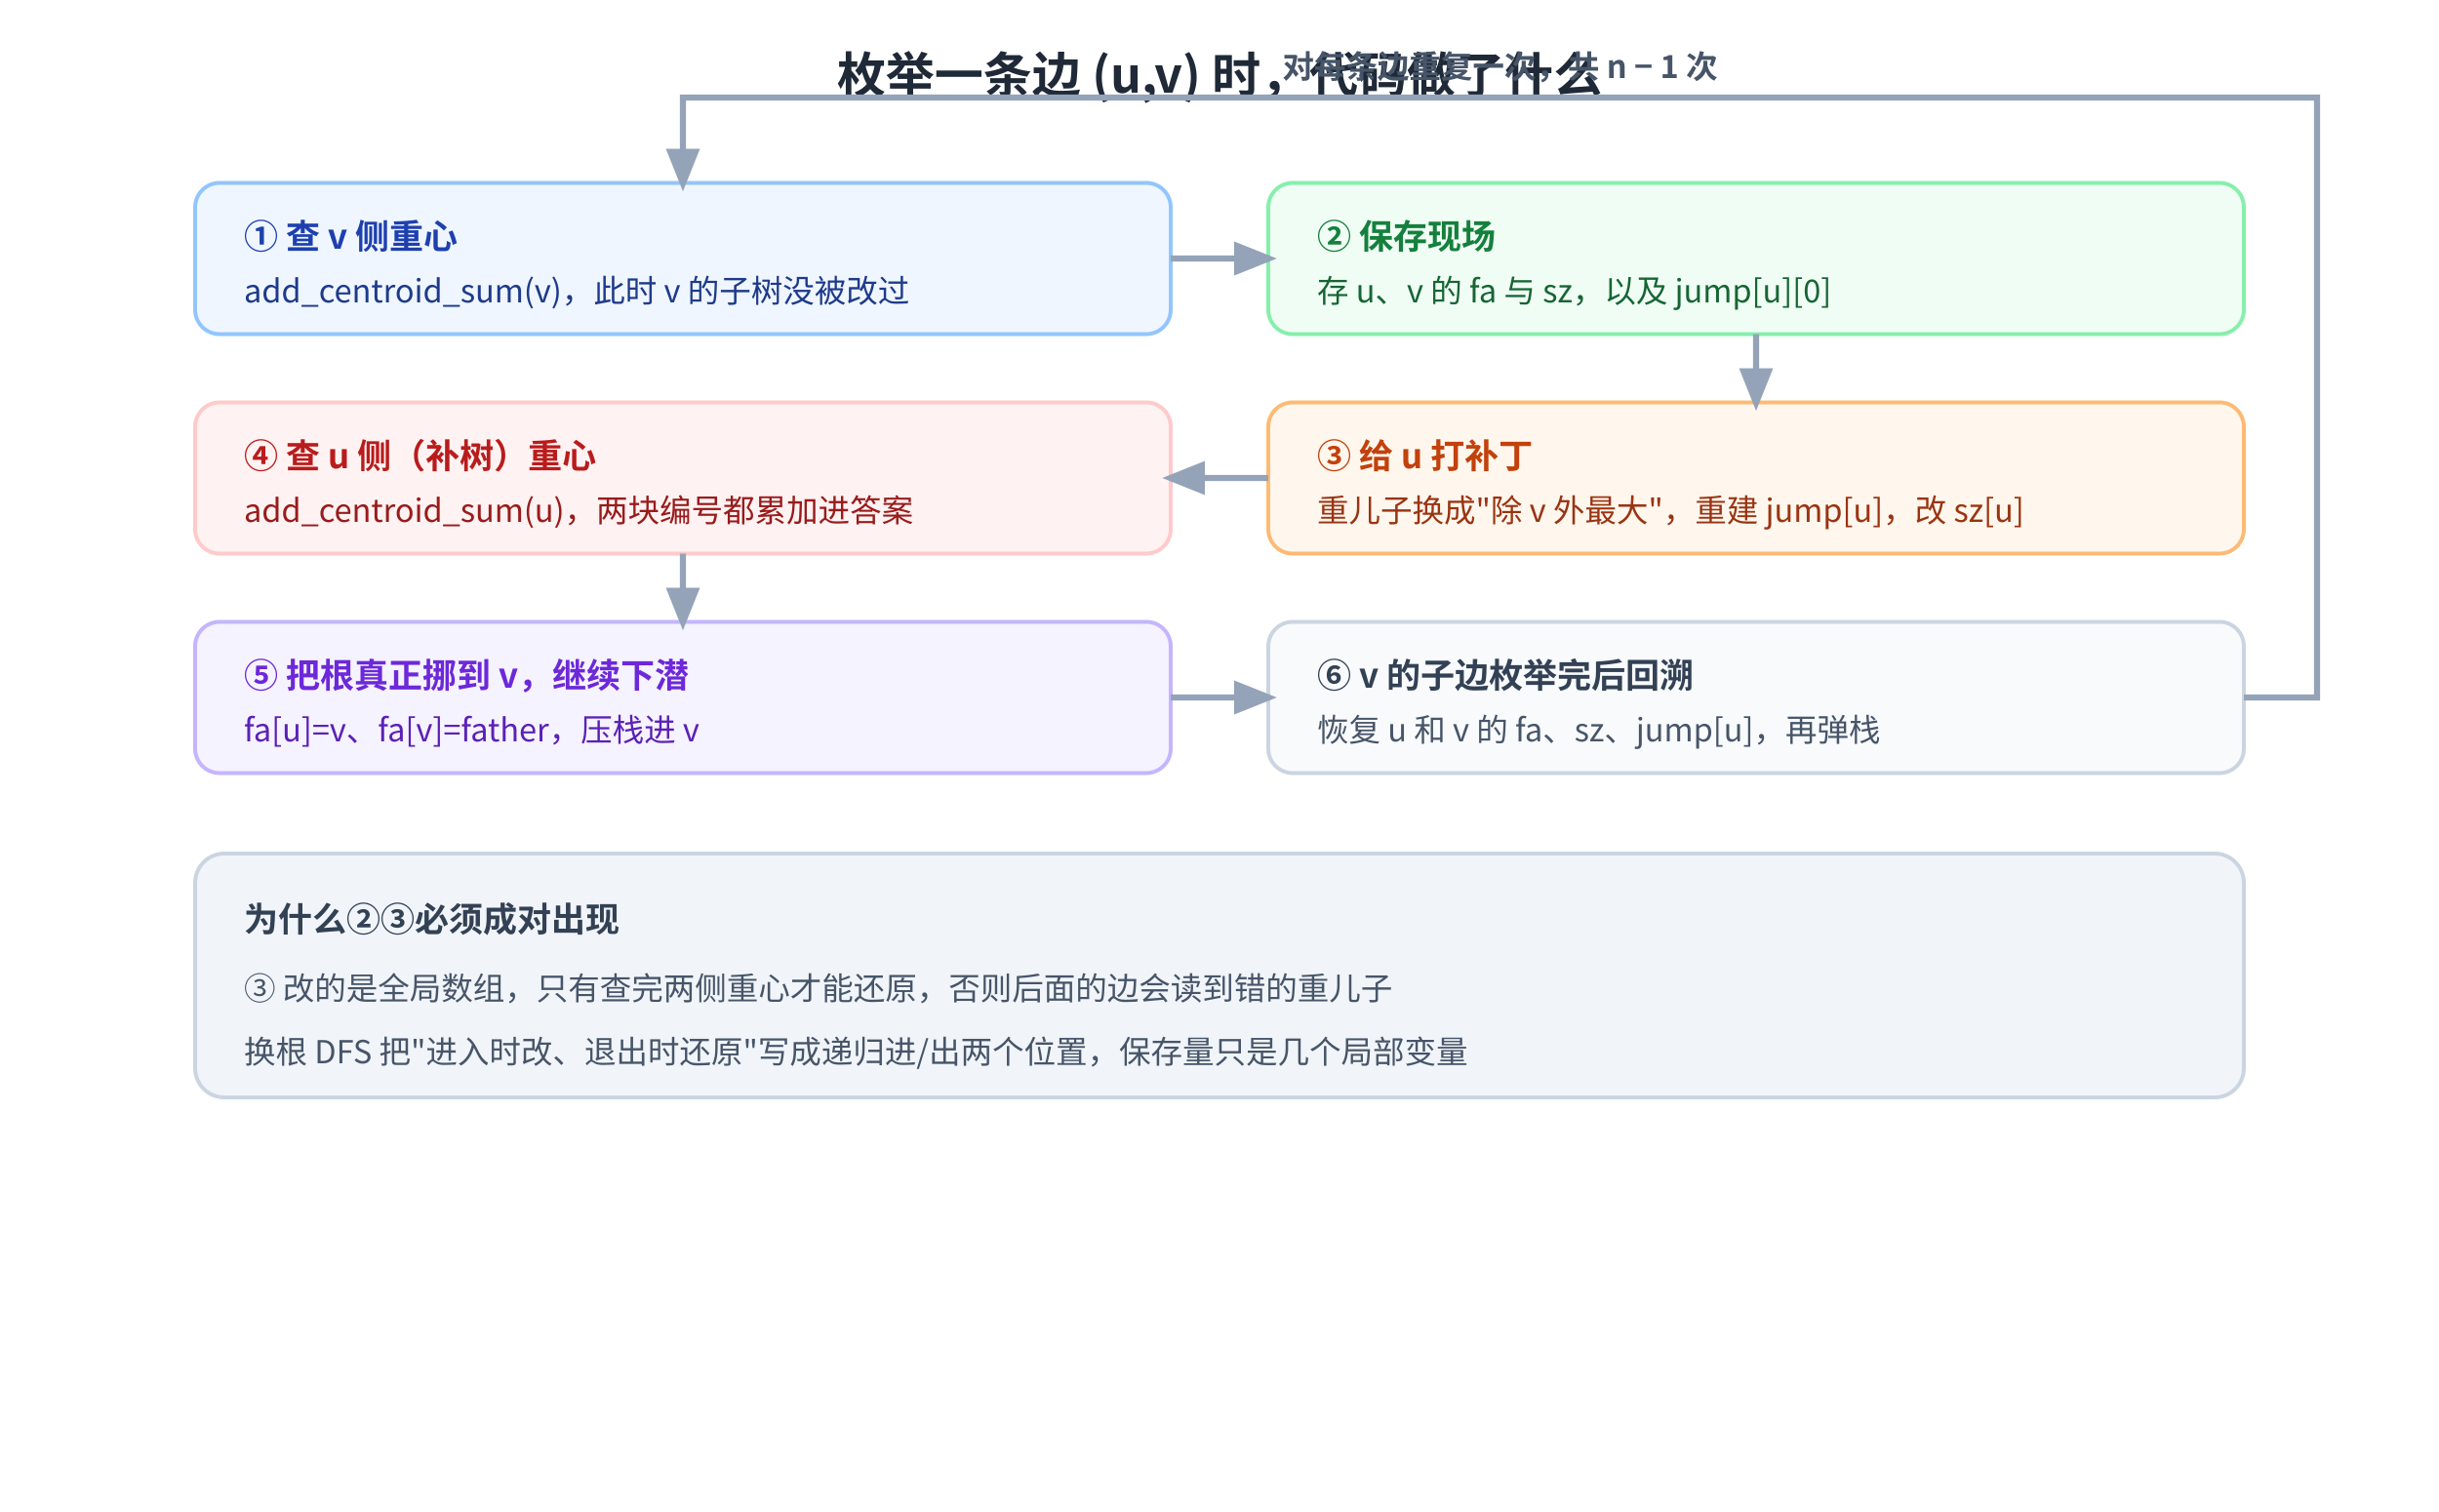
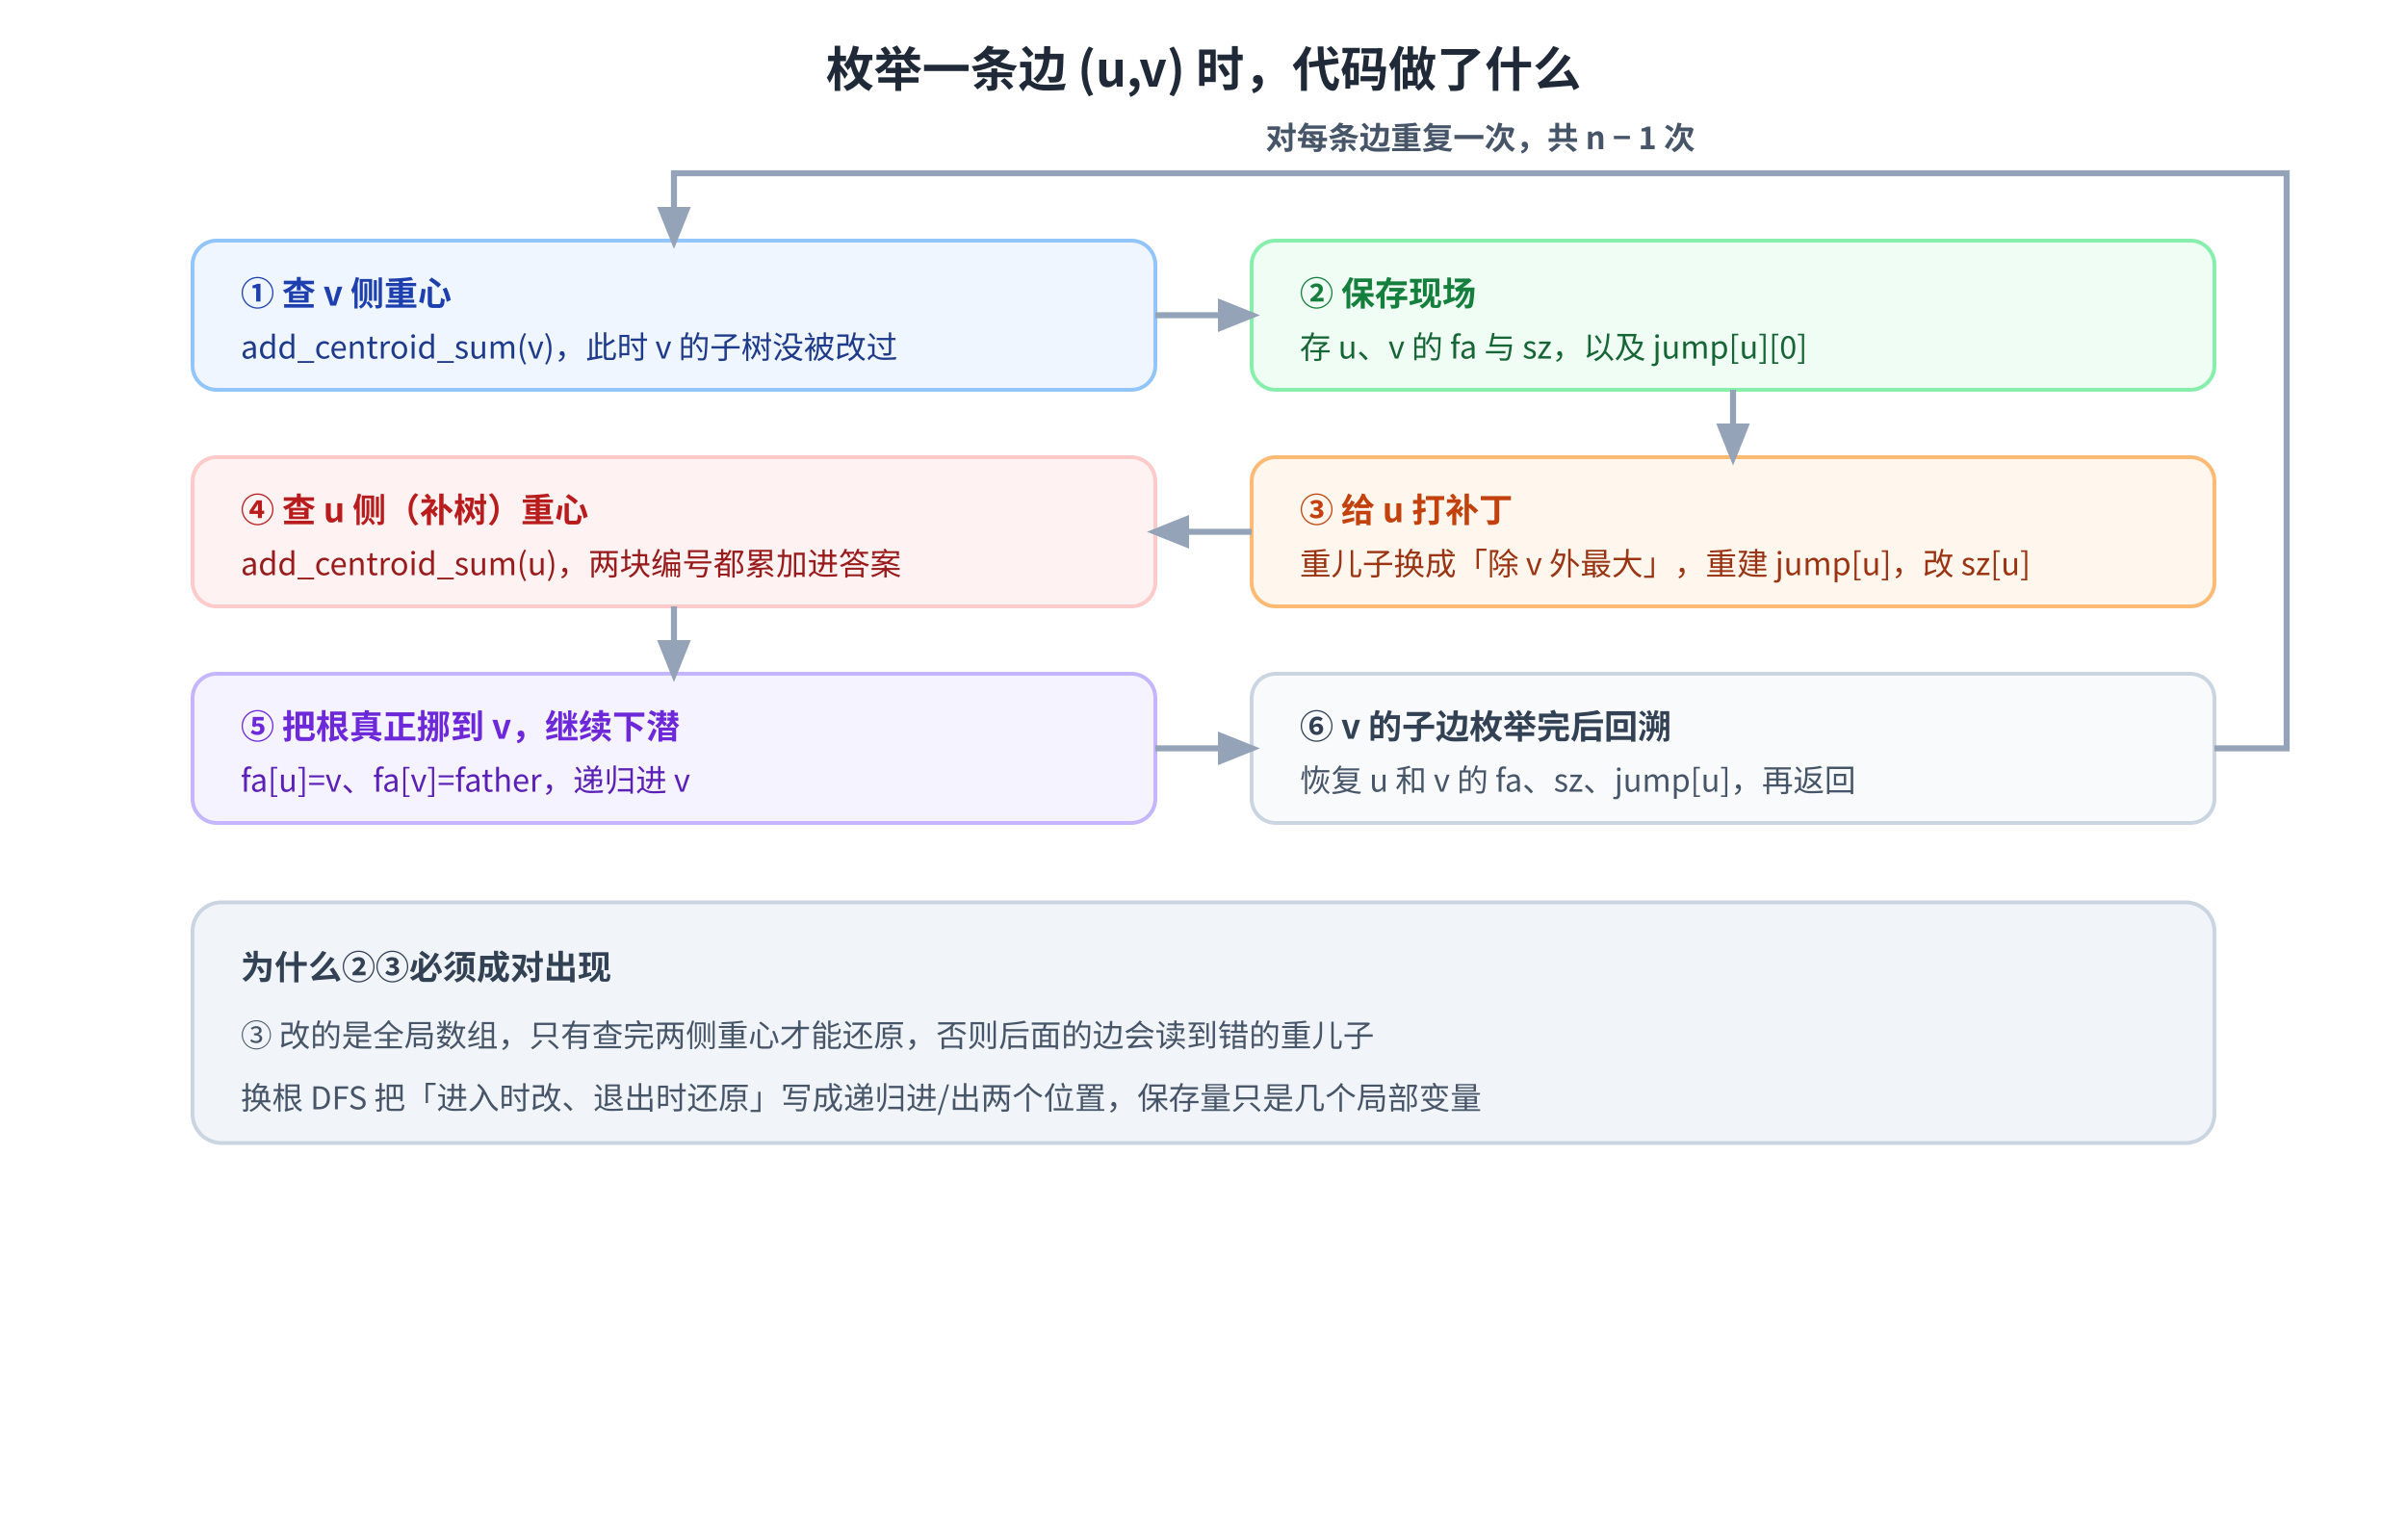
- <svg xmlns="http://www.w3.org/2000/svg" width="1000" height="620" viewBox="0 0 1000 620" font-family="Noto Sans CJK SC, sans-serif">
+ <svg xmlns="http://www.w3.org/2000/svg" width="1000" height="640" viewBox="0 0 1000 640" font-family="Noto Sans CJK SC, sans-serif">
  <defs>
    <marker id="ar" viewBox="0 0 10 10" refX="8" refY="5" markerWidth="7" markerHeight="7" orient="auto">
      <path d="M 0 1 L 10 5 L 0 9 z" fill="#94a3b8" />
    </marker>
  </defs>
-   <rect width="1000" height="620" fill="#ffffff" />
-   <text x="500" y="38" text-anchor="middle" font-size="20" font-weight="bold" fill="#1f2937">枚举一条边 (u,v) 时，代码做了什么</text>
-   <rect x="80" y="75" width="400" height="62" rx="10" fill="#eff6ff" stroke="#93c5fd" stroke-width="1.6" />
-   <text x="100" y="102" font-size="14" font-weight="bold" fill="#1e40af">① 查 v 侧重心</text>
-   <text x="100" y="124" font-size="13" fill="#1e3a8a">add_centroid_sum(v)，此时 v 的子树没被改过</text>
-   <rect x="520" y="75" width="400" height="62" rx="10" fill="#f0fdf4" stroke="#86efac" stroke-width="1.6" />
-   <text x="540" y="102" font-size="14" font-weight="bold" fill="#15803d">② 保存现场</text>
-   <text x="540" y="124" font-size="13" fill="#166534">存 u、v 的 fa 与 sz，以及 jump[u][0]</text>
-   <rect x="520" y="165" width="400" height="62" rx="10" fill="#fff7ed" stroke="#fdba74" stroke-width="1.6" />
-   <text x="540" y="192" font-size="14" font-weight="bold" fill="#c2410c">③ 给 u 打补丁</text>
-   <text x="540" y="214" font-size="13" fill="#9a3412">重儿子换成"除 v 外最大"，重建 jump[u]，改 sz[u]</text>
-   <rect x="80" y="165" width="400" height="62" rx="10" fill="#fef2f2" stroke="#fecaca" stroke-width="1.6" />
-   <text x="100" y="192" font-size="14" font-weight="bold" fill="#b91c1c">④ 查 u 侧（补树）重心</text>
-   <text x="100" y="214" font-size="13" fill="#991b1b">add_centroid_sum(u)，两块编号都累加进答案</text>
-   <rect x="80" y="255" width="400" height="62" rx="10" fill="#f5f3ff" stroke="#c4b5fd" stroke-width="1.6" />
-   <text x="100" y="282" font-size="14" font-weight="bold" fill="#6d28d9">⑤ 把根真正挪到 v，继续下潜</text>
-   <text x="100" y="304" font-size="13" fill="#5b21b6">fa[u]=v、fa[v]=father，压栈进 v</text>
-   <rect x="520" y="255" width="400" height="62" rx="10" fill="#f8fafc" stroke="#cbd5e1" stroke-width="1.6" />
-   <text x="540" y="282" font-size="14" font-weight="bold" fill="#334155">⑥ v 的子边枚举完后回溯</text>
-   <text x="540" y="304" font-size="13" fill="#475569">恢复 u 和 v 的 fa、sz、jump[u]，再弹栈</text>
-   <line x1="480" y1="106" x2="520" y2="106" stroke="#94a3b8" stroke-width="2.5" marker-end="url(#ar)" />
-   <line x1="720" y1="137" x2="720" y2="165" stroke="#94a3b8" stroke-width="2.5" marker-end="url(#ar)" />
-   <line x1="520" y1="196" x2="480" y2="196" stroke="#94a3b8" stroke-width="2.5" marker-end="url(#ar)" />
-   <line x1="280" y1="227" x2="280" y2="255" stroke="#94a3b8" stroke-width="2.5" marker-end="url(#ar)" />
-   <line x1="480" y1="286" x2="520" y2="286" stroke="#94a3b8" stroke-width="2.5" marker-end="url(#ar)" />
-   <path d="M 920 286 L 950 286 L 950 40 L 280 40 L 280 75" fill="none" stroke="#94a3b8" stroke-width="2.5" marker-end="url(#ar)" />
-   <text x="615" y="32" text-anchor="middle" font-size="13" font-weight="bold" fill="#475569">对每条边重复一次，共 n − 1 次</text>
-   <rect x="80" y="350" width="840" height="100" rx="12" fill="#f1f5f9" stroke="#cbd5e1" stroke-width="1.6" />
-   <text x="100" y="382" font-size="14" font-weight="bold" fill="#334155">为什么②③必须成对出现</text>
-   <text x="100" y="410" font-size="13" fill="#475569">③ 改的是全局数组，只有查完两侧重心才能还原，否则后面的边会读到错的重儿子</text>
-   <text x="100" y="436" font-size="13" fill="#475569">换根 DFS 把"进入时改、退出时还原"写成递归进/出两个位置，保存量只是几个局部变量</text>
+   <rect width="1000" height="640" fill="#ffffff" />
+   <text x="500" y="36" text-anchor="middle" font-size="20" font-weight="bold" fill="#1f2937">枚举一条边 (u,v) 时，代码做了什么</text>
+   <rect x="80" y="100" width="400" height="62" rx="10" fill="#eff6ff" stroke="#93c5fd" stroke-width="1.6" />
+   <text x="100" y="127" font-size="14" font-weight="bold" fill="#1e40af">① 查 v 侧重心</text>
+   <text x="100" y="149" font-size="13" fill="#1e3a8a">add_centroid_sum(v)，此时 v 的子树没被改过</text>
+   <rect x="520" y="100" width="400" height="62" rx="10" fill="#f0fdf4" stroke="#86efac" stroke-width="1.6" />
+   <text x="540" y="127" font-size="14" font-weight="bold" fill="#15803d">② 保存现场</text>
+   <text x="540" y="149" font-size="13" fill="#166534">存 u、v 的 fa 与 sz，以及 jump[u][0]</text>
+   <rect x="520" y="190" width="400" height="62" rx="10" fill="#fff7ed" stroke="#fdba74" stroke-width="1.6" />
+   <text x="540" y="217" font-size="14" font-weight="bold" fill="#c2410c">③ 给 u 打补丁</text>
+   <text x="540" y="239" font-size="13" fill="#9a3412">重儿子换成「除 v 外最大」，重建 jump[u]，改 sz[u]</text>
+   <rect x="80" y="190" width="400" height="62" rx="10" fill="#fef2f2" stroke="#fecaca" stroke-width="1.6" />
+   <text x="100" y="217" font-size="14" font-weight="bold" fill="#b91c1c">④ 查 u 侧（补树）重心</text>
+   <text x="100" y="239" font-size="13" fill="#991b1b">add_centroid_sum(u)，两块编号都累加进答案</text>
+   <rect x="80" y="280" width="400" height="62" rx="10" fill="#f5f3ff" stroke="#c4b5fd" stroke-width="1.6" />
+   <text x="100" y="307" font-size="14" font-weight="bold" fill="#6d28d9">⑤ 把根真正挪到 v，继续下潜</text>
+   <text x="100" y="329" font-size="13" fill="#5b21b6">fa[u]=v、fa[v]=father，递归进 v</text>
+   <rect x="520" y="280" width="400" height="62" rx="10" fill="#f8fafc" stroke="#cbd5e1" stroke-width="1.6" />
+   <text x="540" y="307" font-size="14" font-weight="bold" fill="#334155">⑥ v 的子边枚举完后回溯</text>
+   <text x="540" y="329" font-size="13" fill="#475569">恢复 u 和 v 的 fa、sz、jump[u]，再返回</text>
+   <line x1="480" y1="131" x2="520" y2="131" stroke="#94a3b8" stroke-width="2.5" marker-end="url(#ar)" />
+   <line x1="720" y1="162" x2="720" y2="190" stroke="#94a3b8" stroke-width="2.5" marker-end="url(#ar)" />
+   <line x1="520" y1="221" x2="480" y2="221" stroke="#94a3b8" stroke-width="2.5" marker-end="url(#ar)" />
+   <line x1="280" y1="252" x2="280" y2="280" stroke="#94a3b8" stroke-width="2.5" marker-end="url(#ar)" />
+   <line x1="480" y1="311" x2="520" y2="311" stroke="#94a3b8" stroke-width="2.5" marker-end="url(#ar)" />
+   <path d="M 920 311 L 950 311 L 950 72 L 280 72 L 280 100" fill="none" stroke="#94a3b8" stroke-width="2.5" marker-end="url(#ar)" />
+   <text x="615" y="62" text-anchor="middle" font-size="13" font-weight="bold" fill="#475569">对每条边重复一次，共 n − 1 次</text>
+   <rect x="80" y="375" width="840" height="100" rx="12" fill="#f1f5f9" stroke="#cbd5e1" stroke-width="1.6" />
+   <text x="100" y="407" font-size="14" font-weight="bold" fill="#334155">为什么②③必须成对出现</text>
+   <text x="100" y="435" font-size="13" fill="#475569">③ 改的是全局数组，只有查完两侧重心才能还原，否则后面的边会读到错的重儿子</text>
+   <text x="100" y="461" font-size="13" fill="#475569">换根 DFS 把「进入时改、退出时还原」写成递归进/出两个位置，保存量只是几个局部变量</text>
</svg>
